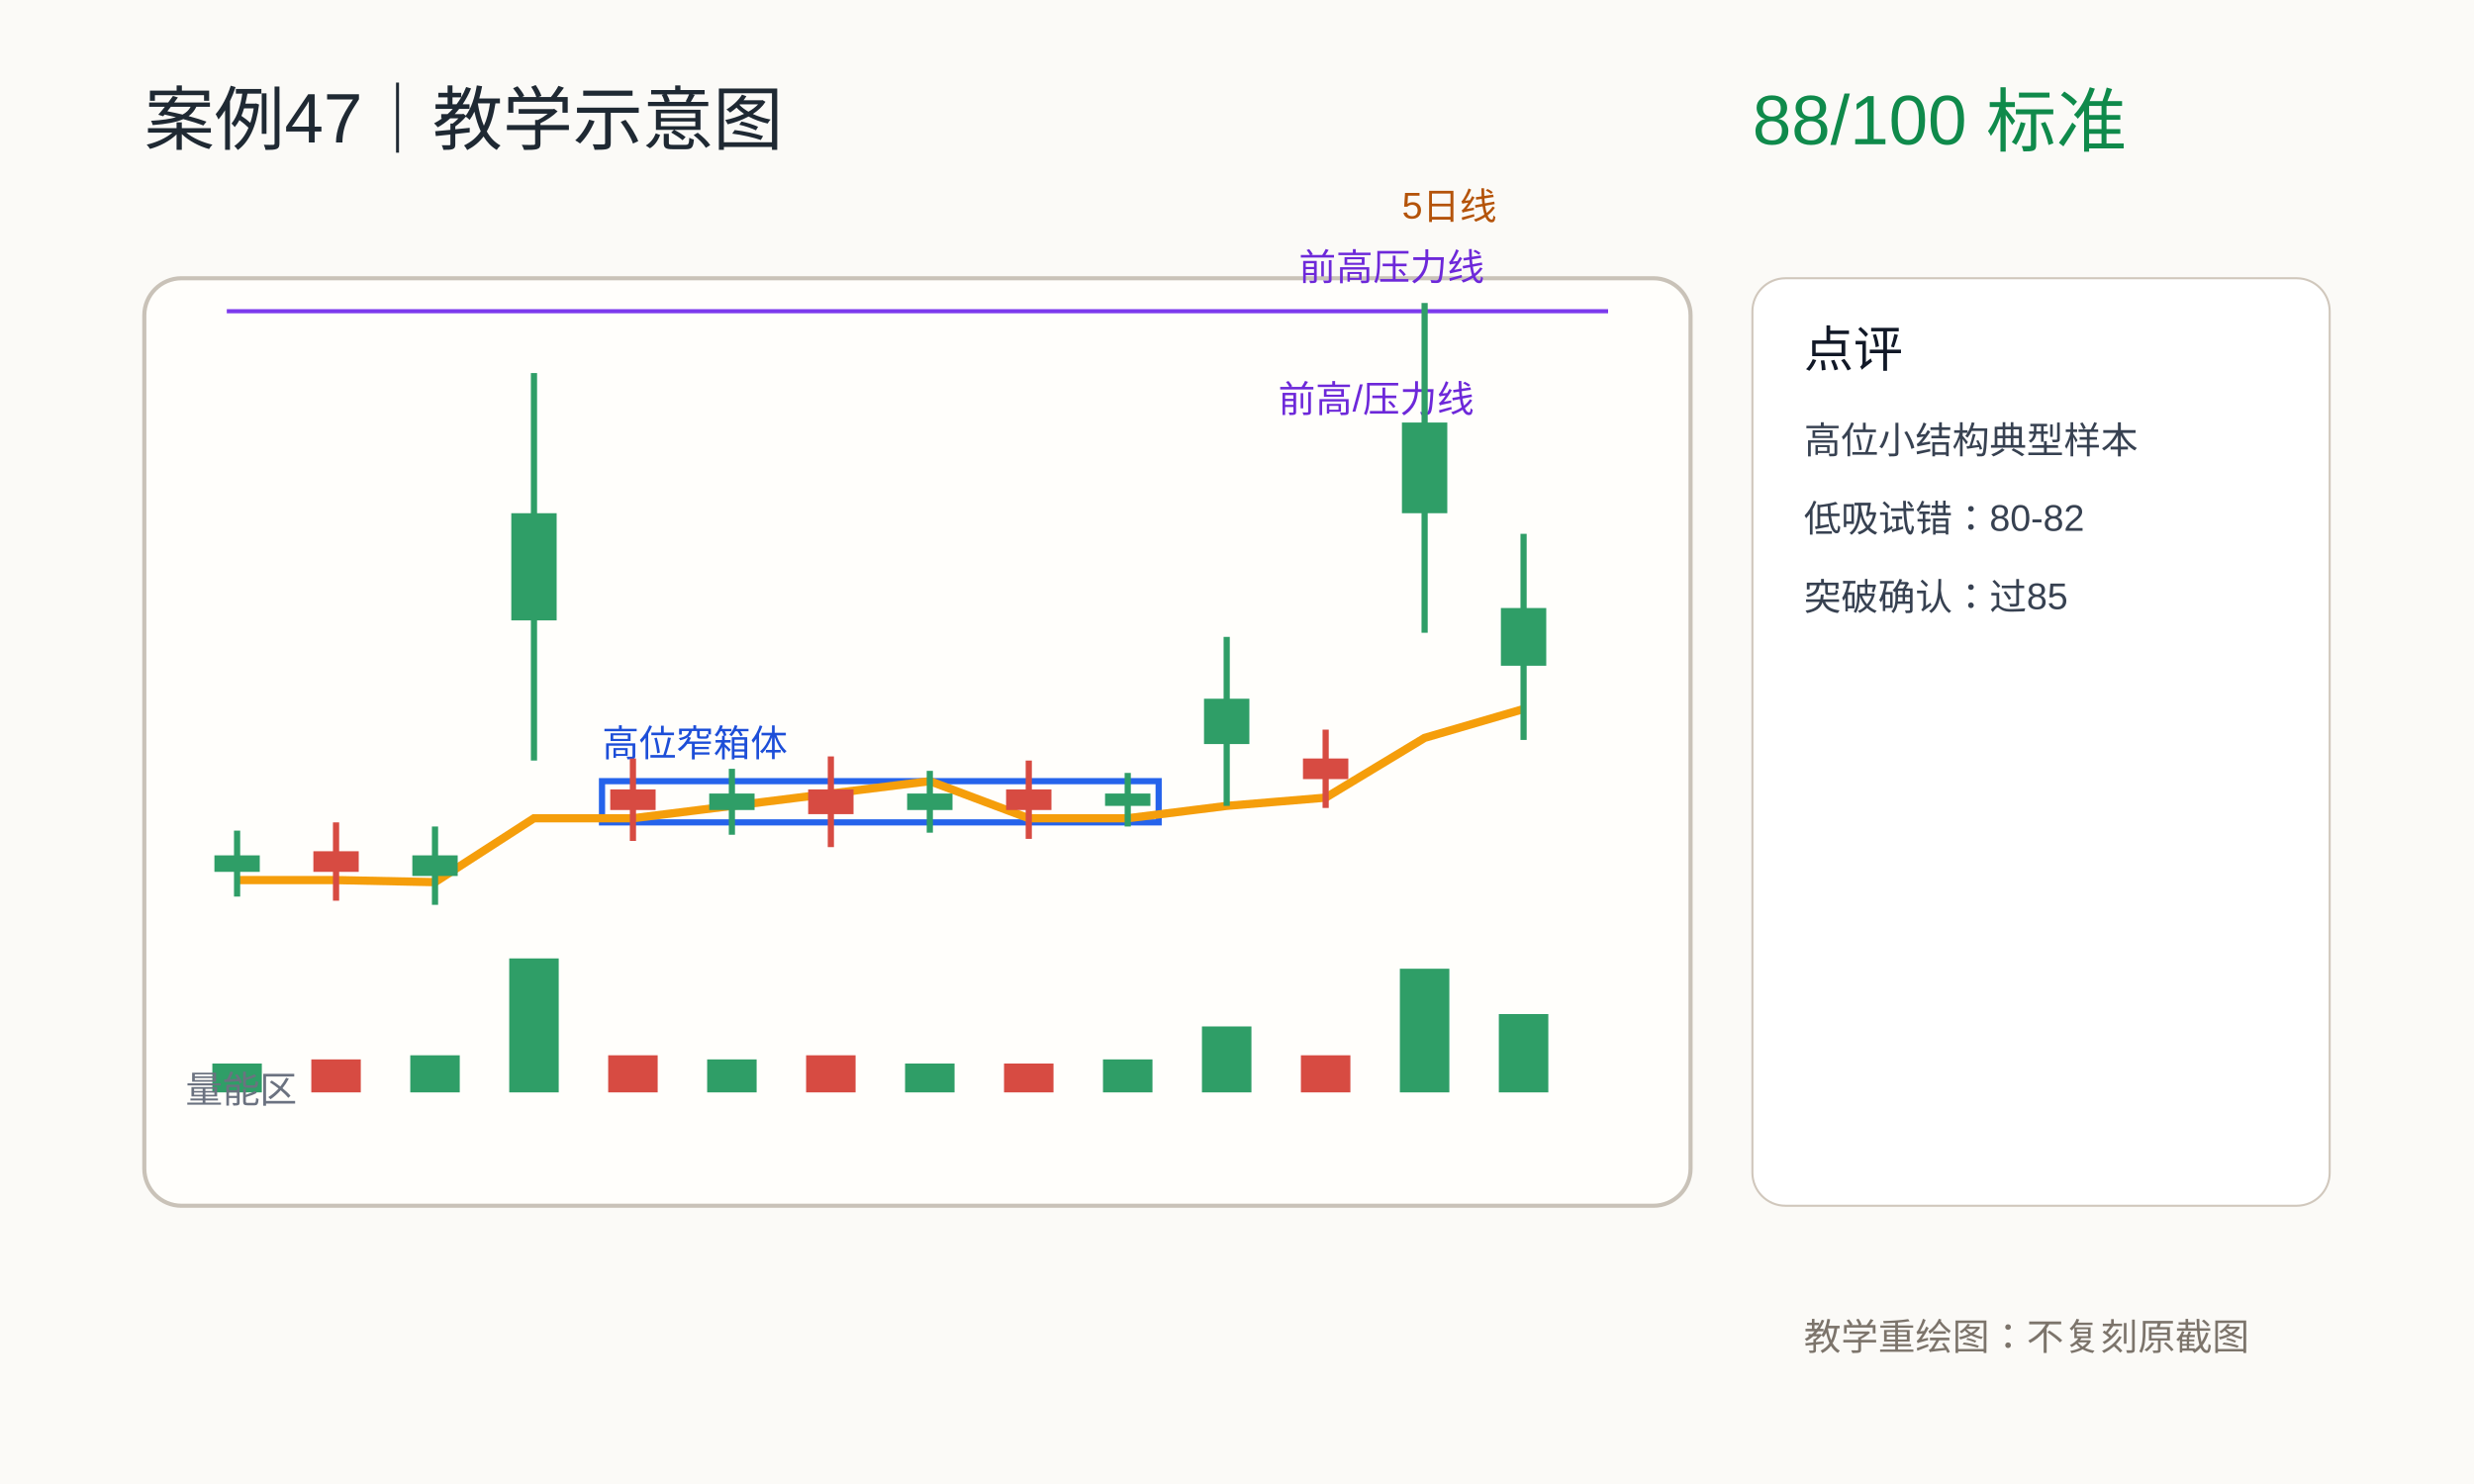
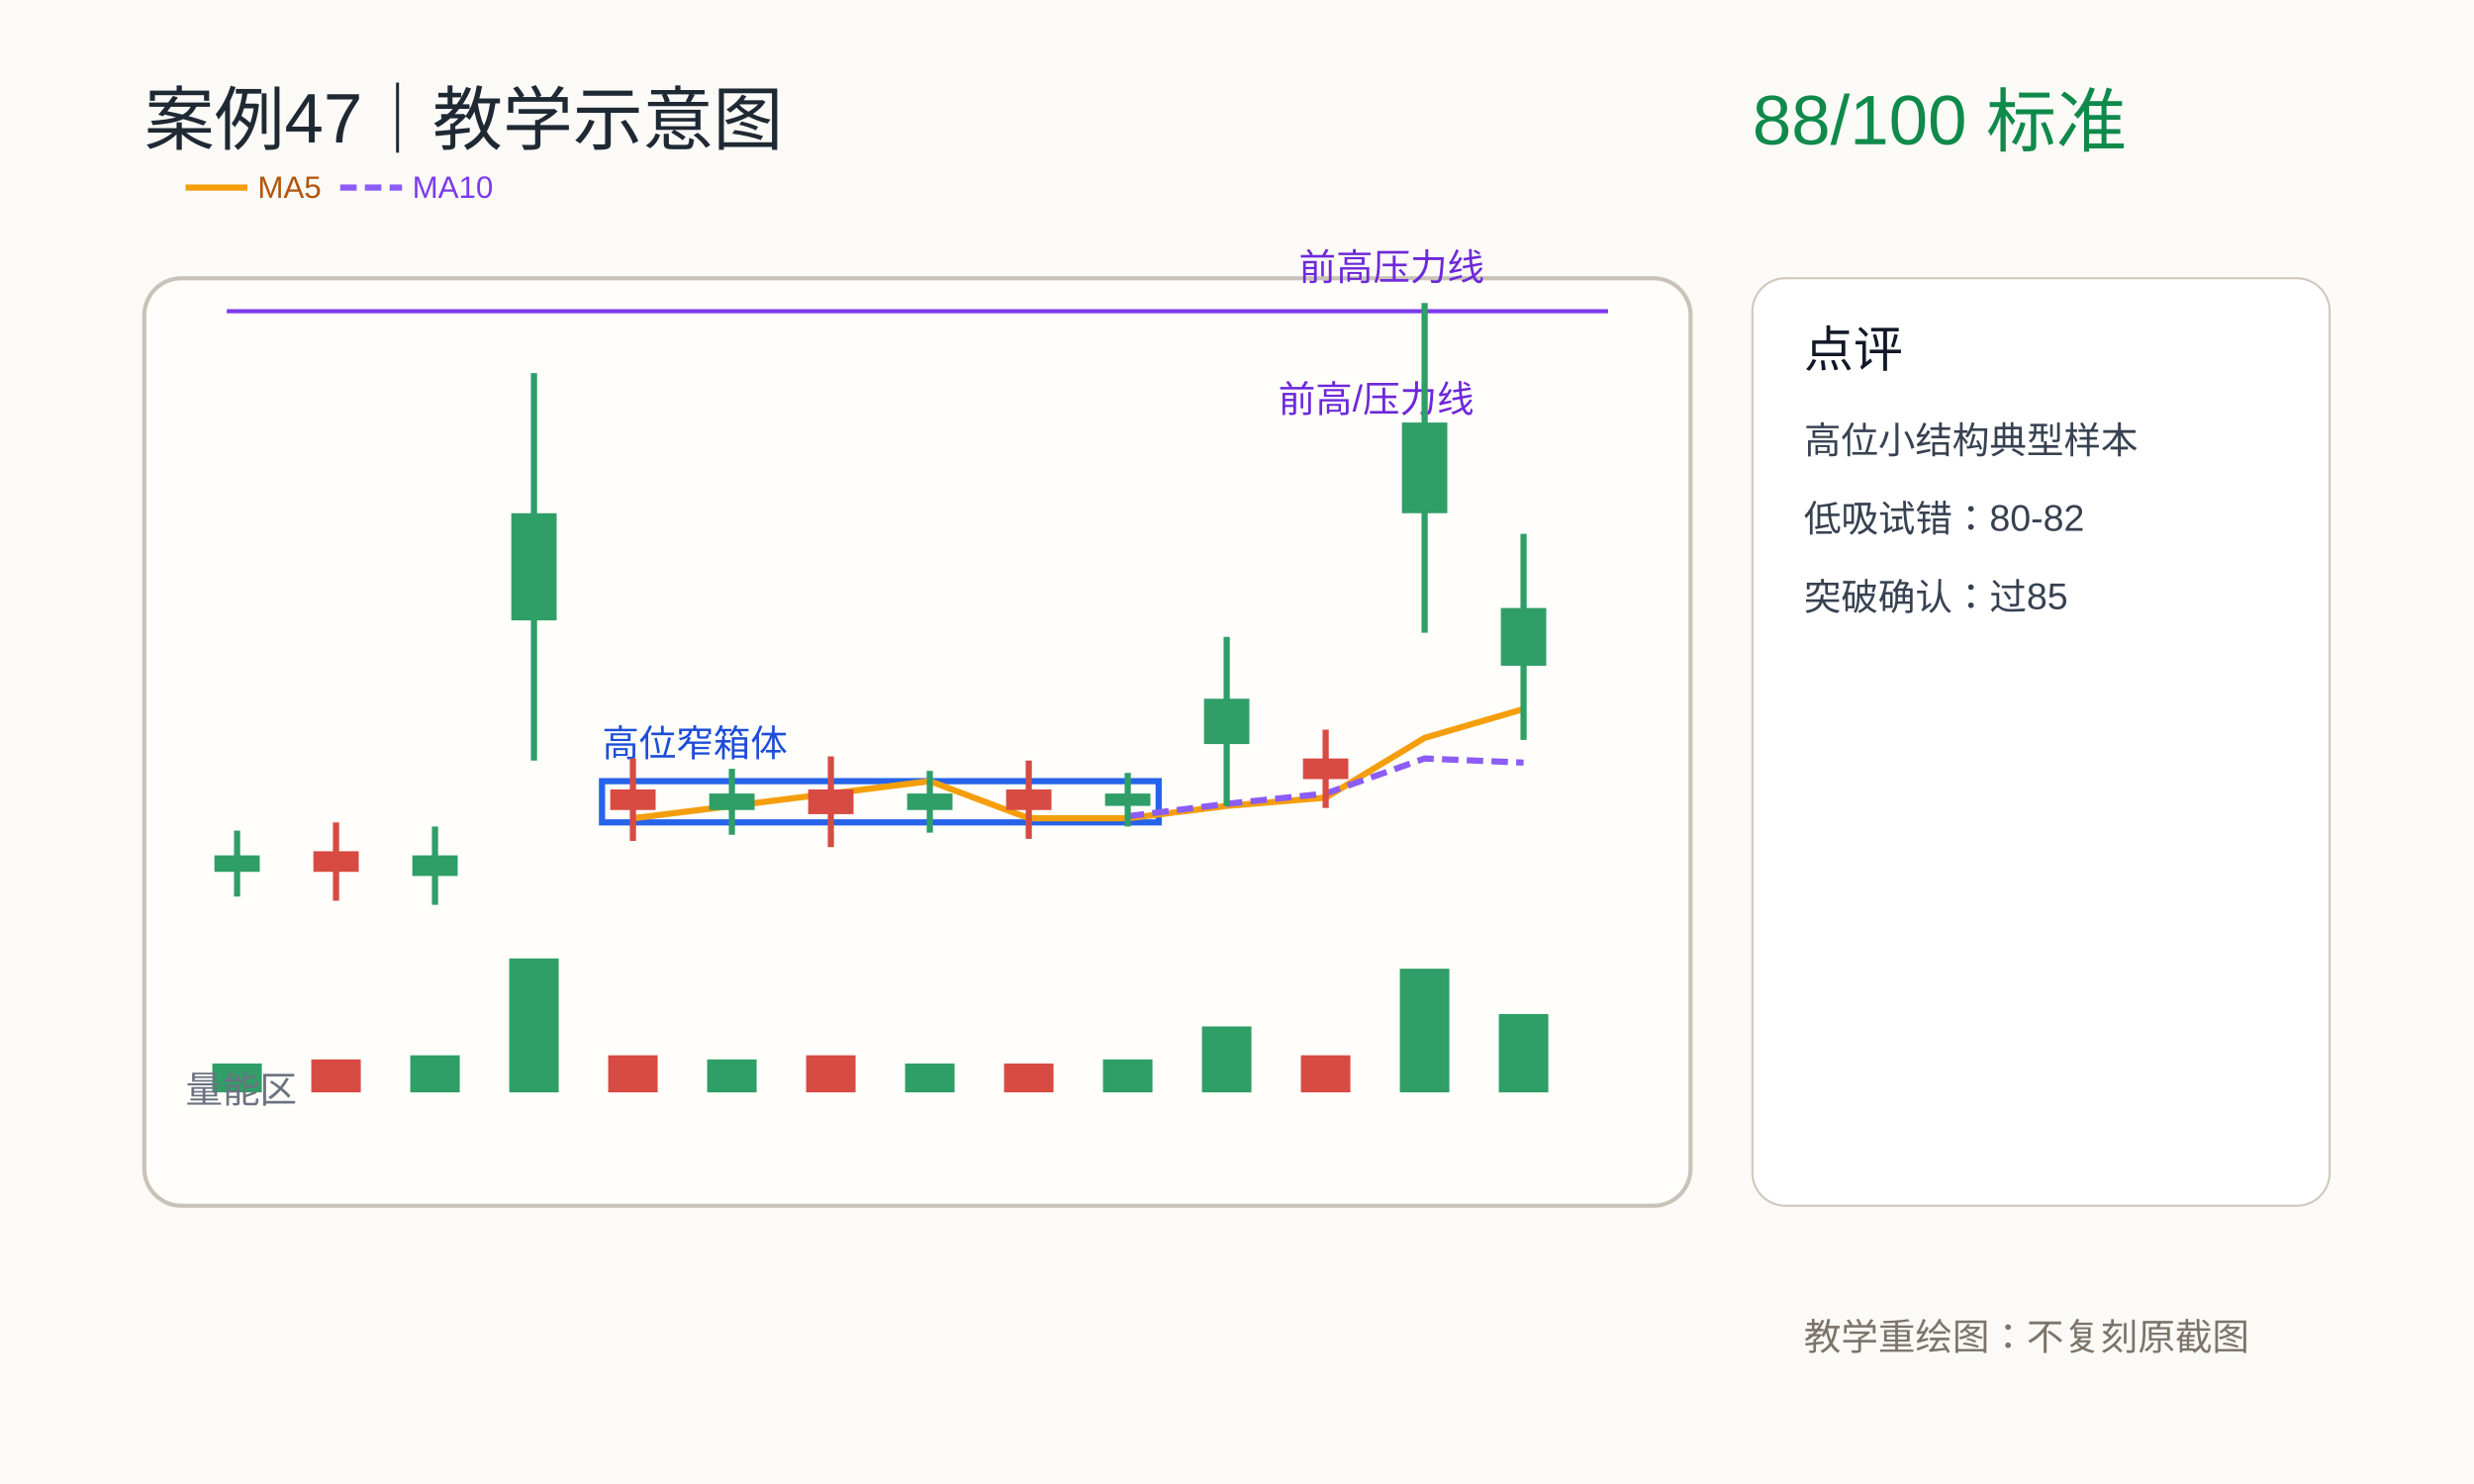
<svg xmlns="http://www.w3.org/2000/svg" width="1200" height="720" viewBox="0 0 1200 720">
  <rect width="1200" height="720" fill="#fbfaf7" />
  <rect x="70" y="135" width="750" height="450" rx="18" fill="#fffefb" stroke="#c9c2b8" stroke-width="2" />
  <text x="70" y="70" font-size="34" font-family="PingFang SC, Arial" fill="#1f2933">案例47｜教学示意图</text>
  <text x="850" y="70" font-size="34" font-family="PingFang SC, Arial" fill="#0f8a4b">88/100  标准</text>
  <text x="620" y="200" font-size="18" font-family="PingFang SC, Arial" fill="#6d28d9">前高/压力线</text>
  <line x1="110" y1="151" x2="780" y2="151" stroke="#7c3aed" stroke-width="2" />
  <text x="630" y="136" font-size="18" font-family="PingFang SC, Arial" fill="#6d28d9">前高压力线</text>
  <rect x="292" y="379" width="270" height="20" fill="none" stroke="#2563eb" stroke-width="3" />
  <text x="292" y="367" font-size="18" font-family="PingFang SC, Arial" fill="#1d4ed8">高位窄箱体</text>
-   <polyline points="115,427 163,427 211,428 259,397 307,397 355,391 403,385 451,379 499,397 547,397 595,391 643,387 691,358 739,344" fill="none" stroke="#f59e0b" stroke-width="4" />
-   <text x="680" y="106" font-size="18" font-family="PingFang SC, Arial" fill="#b45309">5日线</text>
+   <polyline points="307,397 355,391 403,385 451,379 499,397 547,397 595,391 643,387 691,358 739,344" fill="none" stroke="#f59e0b" stroke-width="3" />
+   <polyline points="547,396 595,390 643,385 691,368 739,370" fill="none" stroke="#8b5cf6" stroke-width="3" stroke-dasharray="8,4" />
+   <line x1="90" y1="91" x2="120" y2="91" stroke="#f59e0b" stroke-width="3" />
+   <text x="125" y="96" font-size="15" font-family="PingFang SC, Arial" fill="#b45309">MA5</text>
+   <line x1="165" y1="91" x2="195" y2="91" stroke="#8b5cf6" stroke-width="3" stroke-dasharray="8,4" />
+   <text x="200" y="96" font-size="15" font-family="PingFang SC, Arial" fill="#7c3aed">MA10</text>
  <line x1="115" y1="403" x2="115" y2="435" stroke="#2f9e67" stroke-width="3" />
  <rect x="104" y="415" width="22" height="8" fill="#2f9e67" />
  <line x1="163" y1="399" x2="163" y2="437" stroke="#d74b42" stroke-width="3" />
  <rect x="152" y="413" width="22" height="10" fill="#d74b42" />
  <line x1="211" y1="401" x2="211" y2="439" stroke="#2f9e67" stroke-width="3" />
  <rect x="200" y="415" width="22" height="10" fill="#2f9e67" />
  <line x1="259" y1="181" x2="259" y2="369" stroke="#2f9e67" stroke-width="3" />
  <rect x="248" y="249" width="22" height="52" fill="#2f9e67" />
  <line x1="307" y1="368" x2="307" y2="408" stroke="#d74b42" stroke-width="3" />
  <rect x="296" y="383" width="22" height="10" fill="#d74b42" />
  <line x1="355" y1="373" x2="355" y2="405" stroke="#2f9e67" stroke-width="3" />
  <rect x="344" y="385" width="22" height="8" fill="#2f9e67" />
  <line x1="403" y1="367" x2="403" y2="411" stroke="#d74b42" stroke-width="3" />
  <rect x="392" y="383" width="22" height="12" fill="#d74b42" />
  <line x1="451" y1="374" x2="451" y2="404" stroke="#2f9e67" stroke-width="3" />
  <rect x="440" y="385" width="22" height="8" fill="#2f9e67" />
  <line x1="499" y1="369" x2="499" y2="407" stroke="#d74b42" stroke-width="3" />
  <rect x="488" y="383" width="22" height="10" fill="#d74b42" />
  <line x1="547" y1="375" x2="547" y2="401" stroke="#2f9e67" stroke-width="3" />
  <rect x="536" y="385" width="22" height="6" fill="#2f9e67" />
  <line x1="595" y1="309" x2="595" y2="391" stroke="#2f9e67" stroke-width="3" />
  <rect x="584" y="339" width="22" height="22" fill="#2f9e67" />
  <line x1="643" y1="354" x2="643" y2="392" stroke="#d74b42" stroke-width="3" />
  <rect x="632" y="368" width="22" height="10" fill="#d74b42" />
  <line x1="691" y1="147" x2="691" y2="307" stroke="#2f9e67" stroke-width="3" />
  <rect x="680" y="205" width="22" height="44" fill="#2f9e67" />
  <line x1="739" y1="259" x2="739" y2="359" stroke="#2f9e67" stroke-width="3" />
  <rect x="728" y="295" width="22" height="28" fill="#2f9e67" />
  <rect x="103" y="516" width="24" height="14" fill="#2f9e67" />
  <rect x="151" y="514" width="24" height="16" fill="#d74b42" />
  <rect x="199" y="512" width="24" height="18" fill="#2f9e67" />
  <rect x="247" y="465" width="24" height="65" fill="#2f9e67" />
  <rect x="295" y="512" width="24" height="18" fill="#d74b42" />
  <rect x="343" y="514" width="24" height="16" fill="#2f9e67" />
  <rect x="391" y="512" width="24" height="18" fill="#d74b42" />
  <rect x="439" y="516" width="24" height="14" fill="#2f9e67" />
  <rect x="487" y="516" width="24" height="14" fill="#d74b42" />
  <rect x="535" y="514" width="24" height="16" fill="#2f9e67" />
  <rect x="583" y="498" width="24" height="32" fill="#2f9e67" />
  <rect x="631" y="512" width="24" height="18" fill="#d74b42" />
  <rect x="679" y="470" width="24" height="60" fill="#2f9e67" />
  <rect x="727" y="492" width="24" height="38" fill="#2f9e67" />
  <text x="90" y="535" font-size="18" font-family="PingFang SC, Arial" fill="#6b7280">量能区</text>
  <rect x="850" y="135" width="280" height="450" rx="16" fill="#ffffff" stroke="#d0c7bc" />
  <text x="875" y="178" font-size="24" font-family="PingFang SC, Arial" fill="#111827">点评</text>
  <text x="875" y="220" font-size="18" font-family="PingFang SC, Arial" fill="#374151">高位小结构典型样本</text>
  <text x="875" y="258" font-size="18" font-family="PingFang SC, Arial" fill="#374151">低吸试错：80-82</text>
  <text x="875" y="296" font-size="18" font-family="PingFang SC, Arial" fill="#374151">突破确认：过85</text>
  <text x="875" y="655" font-size="18" font-family="PingFang SC, Arial" fill="#7c746b">教学重绘图：不复刻原截图</text>
</svg>
